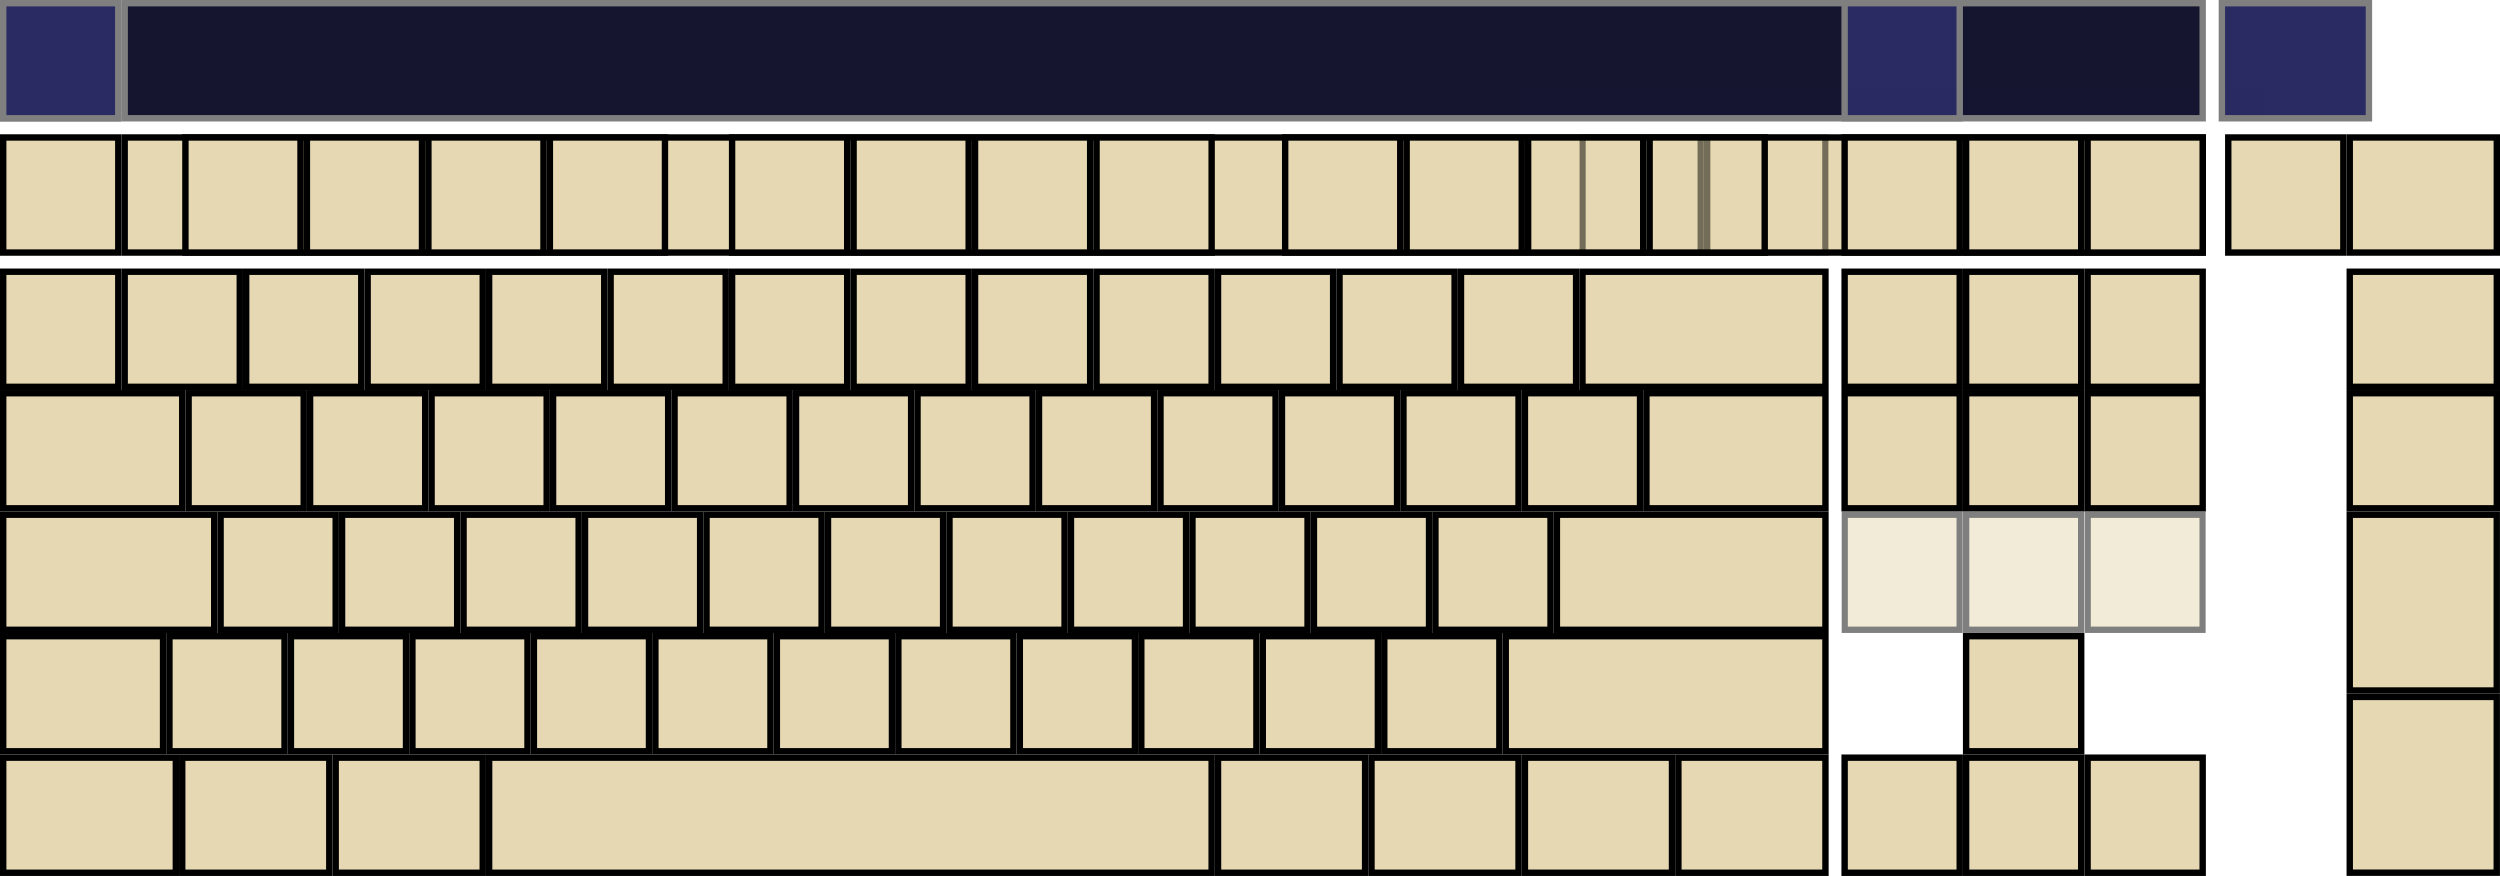
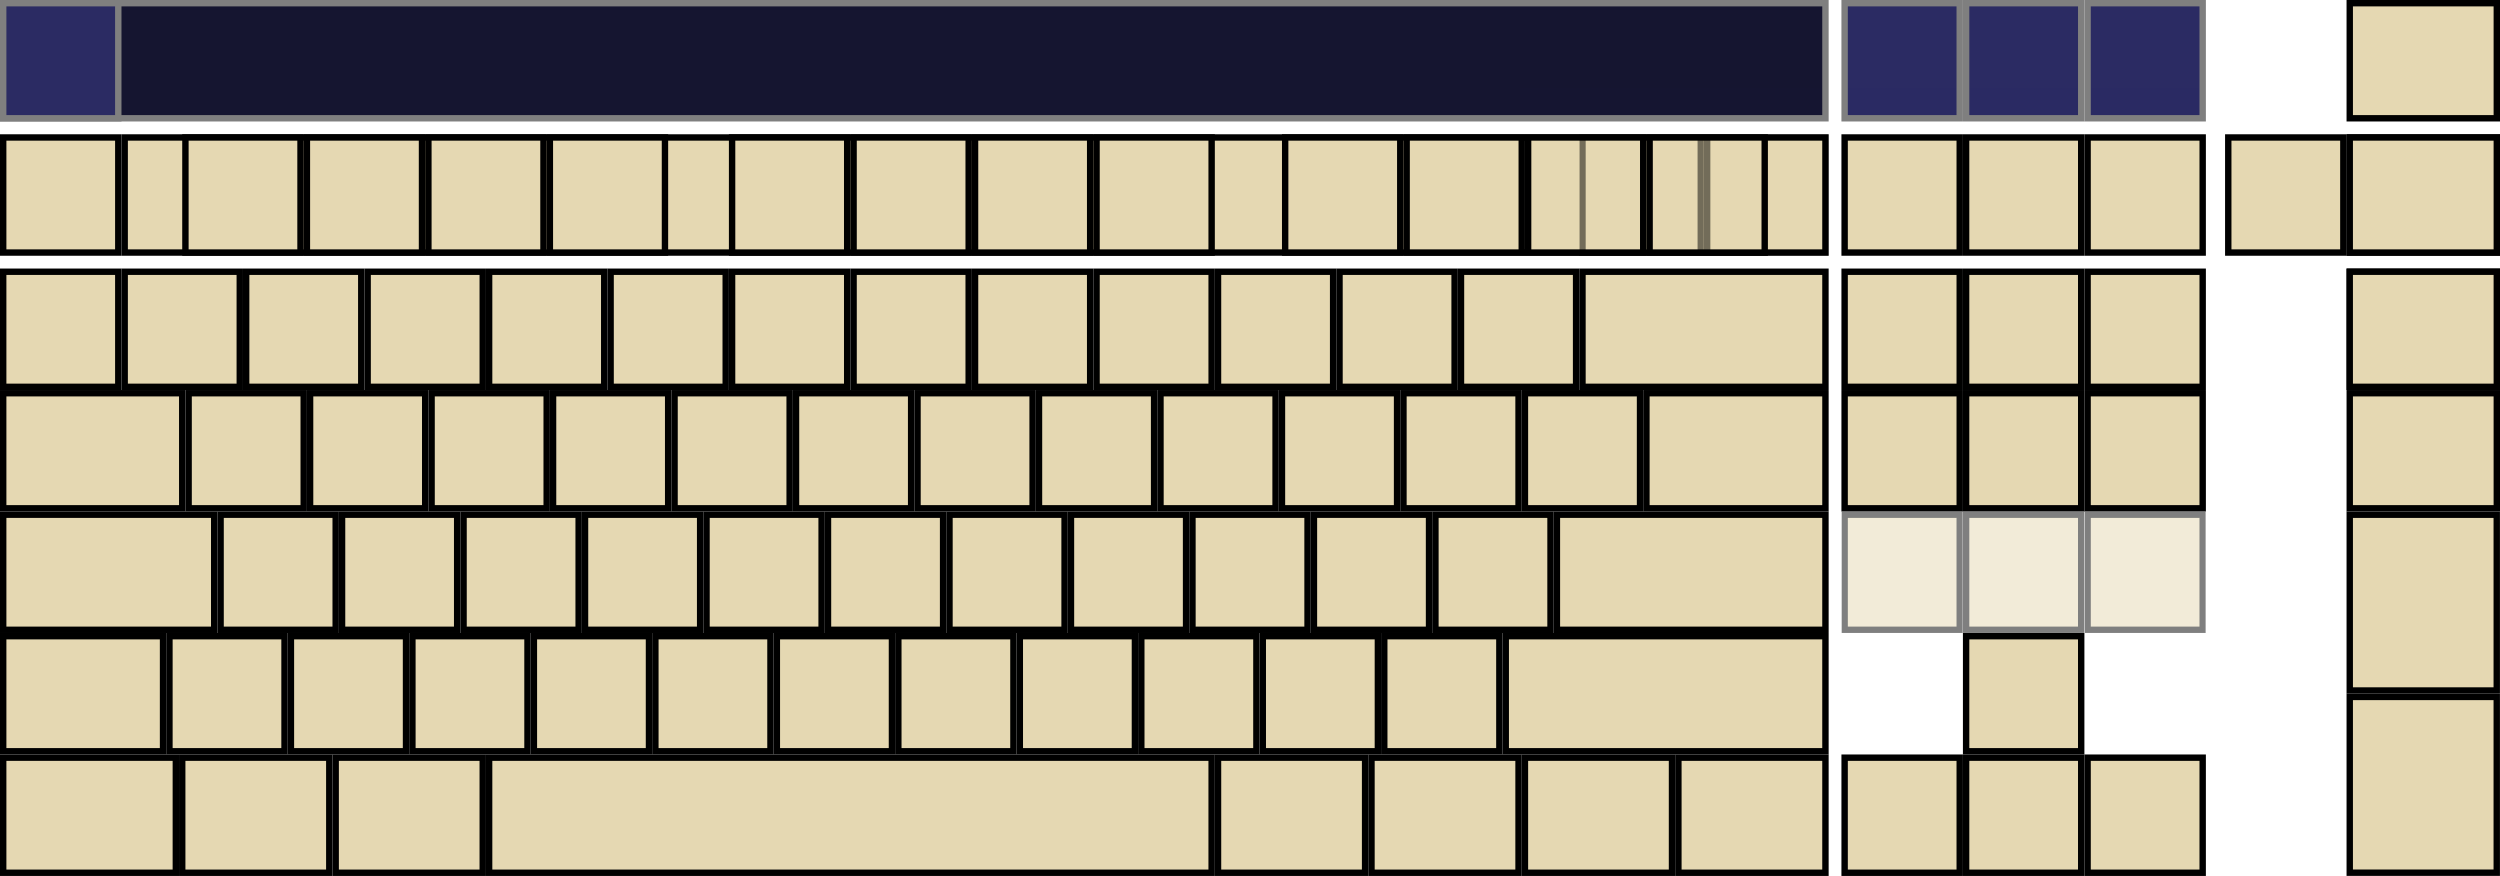
<svg xmlns="http://www.w3.org/2000/svg" id="full-alpha" height="137" width="391" version="1.0" enable-background="new">
  <defs id="defs4958">
    <filter id="filter3145">
      <feBlend id="feBlend3147" in2="BackgroundImage" mode="darken" />
    </filter>
  </defs>
-   <rect id="inputline" style="stroke:#000;fill:#e5d8b2" height="18" width="325.0" y="21.5" x="19.5" />
-   <rect id="punctuation" height="18" width="18" stroke="#7f7f7f" y=".5" x=".5" fill="#2b2b63" />
+   <rect id="wordlistbg" height="18" width="285" stroke="#7f7f7f" y=".5" x=".5" fill="#151530" />
+   <rect id="punctuation" height="18" width="18" stroke="#7f7f7f" y=".5" x="288.5" fill="#2b2b63" />
  <rect id="stealthmode" height="18" width="18" stroke="#7f7f7f" y=".5" x=".5" fill="#2b2b63" />
-   <rect id="wordlistbg" height="18" width="325" stroke="#7f7f7f" y=".5" x="19.5" fill="#151530" />
-   <rect id="learnmode" height="18" width="18" stroke="#7f7f7f" y=".5" x="288.5" fill="#2b2b63" />
-   <rect id="dictionaries" height="18" width="23" stroke="#7f7f7f" y=".5" x="347.5" fill="#2b2b63" />
+   <rect id="learnmode" height="18" width="18" stroke="#7f7f7f" y=".5" x="307.5" fill="#2b2b63" />
+   <rect id="dictionaries" height="18" width="18" stroke="#7f7f7f" y=".5" x="326.5" fill="#2b2b63" />
+   <rect id="inputline" style="stroke:#000;fill:#e5d8b2" height="18" width="266.0" y="21.5" x="19.5" />
  <rect id="RALT" height="18" width="23" stroke="#000" y="118.5" x="190.5" fill="#e5d8b2" />
  <rect id="AB01" height="18" width="18" stroke="#000" y="99.5" x="45.5" fill="#e5d8b2" />
  <rect id="AE02" height="18" width="18" stroke="#000" y="42.5" x="38.5" fill="#e5d8b2" />
  <rect id="AE03" height="18" width="18" stroke="#000" y="42.5" x="57.5" fill="#e5d8b2" />
  <rect id="AD09" height="18" width="18" stroke="#000" y="61.5" x="181.5" fill="#e5d8b2" />
  <rect id="AE01" height="18" width="18" stroke="#000" y="42.5" x="19.5" fill="#e5d8b2" />
  <rect id="AE06" height="18" width="18" stroke="#000" y="42.5" x="114.5" fill="#e5d8b2" />
  <rect id="AE07" height="18" width="18" stroke="#000" y="42.5" x="133.5" fill="#e5d8b2" />
  <rect id="AE04" height="18" width="18" stroke="#000" y="42.5" x="76.5" fill="#e5d8b2" />
  <rect id="AE05" height="18" width="18" stroke="#000" y="42.5" x="95.5" fill="#e5d8b2" />
  <rect id="AD03" height="18" width="18" stroke="#000" y="61.5" x="67.5" fill="#e5d8b2" />
  <rect id="AD02" height="18" width="18" stroke="#000" y="61.5" x="48.5" fill="#e5d8b2" />
  <rect id="AD01" height="18" width="18" stroke="#000" y="61.5" x="29.5" fill="#e5d8b2" />
  <rect id="AE09" height="18" width="18" stroke="#000" y="42.5" x="171.5" fill="#e5d8b2" />
  <rect id="AD07" height="18" width="18" stroke="#000" y="61.5" x="143.5" fill="#e5d8b2" />
  <rect id="AD06" height="18" width="18" stroke="#000" y="61.5" x="124.5" fill="#e5d8b2" />
  <rect id="AD05" height="18" width="18" stroke="#000" y="61.5" x="105.5" fill="#e5d8b2" />
  <rect id="AD04" height="18" width="18" stroke="#000" y="61.5" x="86.5" fill="#e5d8b2" />
  <rect id="AB10" height="18" width="18" stroke="#000" y="99.5" x="216.5" fill="#e5d8b2" />
  <rect id="AC11" height="18" width="18" stroke="#000" y="80.5" x="224.5" fill="#e5d8b2" />
  <rect id="AC10" height="18" width="18" stroke="#000" y="80.5" x="205.5" fill="#e5d8b2" />
  <rect id="RCTL" height="18" width="23" stroke="#000" y="118.5" x="262.5" fill="#e5d8b2" />
  <rect id="LCTL" height="18" width="27" stroke="#000" y="118.5" x=".5" fill="#e5d8b2" />
  <rect id="TAB" height="18" width="28" stroke="#000" y="61.5" x=".5" fill="#e5d8b2" />
  <rect id="LALT" height="18" width="23" stroke="#000" y="118.5" x="52.5" fill="#e5d8b2" />
  <rect id="TLDE" height="18" width="18" stroke="#000" y="42.5" x=".5" fill="#e5d8b2" />
  <rect id="LSGT" height="18" width="18" stroke="#000" y="99.5" x="26.5" fill="#e5d8b2" />
  <rect id="LFSH" height="18" width="25" stroke="#000" y="99.5" x=".5" fill="#e5d8b2" />
  <rect id="BKSP" height="18" width="38" stroke="#000" y="42.5" x="247.5" fill="#e5d8b2" />
  <rect id="CAPS" height="18" width="33" stroke="#000" y="80.5" x=".5" fill="#e5d8b2" />
  <rect id="BKSL" height="18" width="28" stroke="#000" y="61.5" x="257.5" fill="#e5d8b2" />
  <rect id="RTRN" height="18" width="42" stroke="#000" y="80.5" x="243.5" fill="#e5d8b2" />
  <rect id="MENU" height="18" width="23" stroke="#000" y="118.5" x="238.5" fill="#e5d8b2" />
  <rect id="AD10" height="18" width="18" stroke="#000" y="61.5" x="200.5" fill="#e5d8b2" />
  <rect id="AD11" height="18" width="18" stroke="#000" y="61.5" x="219.5" fill="#e5d8b2" />
  <rect id="AD12" height="18" width="18" stroke="#000" y="61.5" x="238.5" fill="#e5d8b2" />
  <rect id="AB08" height="18" width="18" stroke="#000" y="99.5" x="178.5" fill="#e5d8b2" />
  <rect id="AE11" height="18" width="18" stroke="#000" y="42.5" x="209.5" fill="#e5d8b2" />
  <rect id="AE10" height="18" width="18" stroke="#000" y="42.5" x="190.5" fill="#e5d8b2" />
  <rect id="AE12" height="18" width="18" stroke="#000" y="42.5" x="228.5" fill="#e5d8b2" />
  <rect id="AC04" height="18" width="18" stroke="#000" y="80.5" x="91.5" fill="#e5d8b2" />
  <rect id="AC05" height="18" width="18" stroke="#000" y="80.5" x="110.5" fill="#e5d8b2" />
  <rect id="AC06" height="18" width="18" stroke="#000" y="80.5" x="129.5" fill="#e5d8b2" />
  <rect id="AC07" height="18" width="18" stroke="#000" y="80.5" x="148.5" fill="#e5d8b2" />
  <rect id="AB09" height="18" width="18" stroke="#000" y="99.5" x="197.5" fill="#e5d8b2" />
  <rect id="AC01" height="18" width="18" stroke="#000" y="80.5" x="34.5" fill="#e5d8b2" />
  <rect id="AC02" height="18" width="18" stroke="#000" y="80.5" x="53.5" fill="#e5d8b2" />
  <rect id="AC03" height="18" width="18" stroke="#000" y="80.5" x="72.5" fill="#e5d8b2" />
  <rect id="AB05" height="18" width="18" stroke="#000" y="99.5" x="121.5" fill="#e5d8b2" />
  <rect id="AB04" height="18" width="18" stroke="#000" y="99.5" x="102.5" fill="#e5d8b2" />
  <rect id="AE08" height="18" width="18" stroke="#000" y="42.5" x="152.5" fill="#e5d8b2" />
  <rect id="AB06" height="18" width="18" stroke="#000" y="99.5" x="140.5" fill="#e5d8b2" />
  <rect id="AC08" height="18" width="18" stroke="#000" y="80.5" x="167.5" fill="#e5d8b2" />
  <rect id="AC09" height="18" width="18" stroke="#000" y="80.5" x="186.5" fill="#e5d8b2" />
  <rect id="AB03" height="18" width="18" stroke="#000" y="99.5" x="83.5" fill="#e5d8b2" />
  <rect id="AB02" height="18" width="18" stroke="#000" y="99.5" x="64.5" fill="#e5d8b2" />
  <rect id="AD08" height="18" width="18" stroke="#000" y="61.5" x="162.5" fill="#e5d8b2" />
  <rect id="RWIN" height="18" width="23" stroke="#000" y="118.5" x="214.5" fill="#e5d8b2" />
  <rect id="SPCE" height="18" width="113" stroke="#000" y="118.5" x="76.5" fill="#e5d8b2" />
  <rect id="RTSH" height="18" width="50" stroke="#000" y="99.5" x="235.5" fill="#e5d8b2" />
  <rect id="LWIN" height="18" width="23" stroke="#000" y="118.5" x="28.5" fill="#e5d8b2" />
  <rect id="AB07" height="18" width="18" stroke="#000" y="99.5" x="159.5" fill="#e5d8b2" />
  <rect id="INS" height="18" width="18" stroke="#000" y="42.5" x="288.5" fill="#e5d8b2" />
  <rect id="HOME" height="18" width="18" stroke="#000" y="42.5" x="307.5" fill="#e5d8b2" />
  <rect id="DELE" height="18" width="18" stroke="#000" y="61.5" x="288.5" fill="#e5d8b2" />
  <rect id="END" height="18" width="18" stroke="#000" y="61.5" x="307.5" fill="#e5d8b2" />
  <rect id="PGUP" height="18" width="18" stroke="#000" y="42.5" x="326.5" fill="#e5d8b2" />
  <rect id="PGDN" height="18" width="18" stroke="#000" y="61.5" x="326.5" fill="#e5d8b2" />
  <rect id="UP" height="18" width="18" stroke="#000" y="99.5" x="307.5" fill="#e5d8b2" />
  <rect id="DOWN" height="18" width="18" stroke="#000" y="118.5" x="307.5" fill="#e5d8b2" />
  <rect id="LEFT" height="18" width="18" stroke="#000" y="118.5" x="288.5" fill="#e5d8b2" />
  <rect id="RGHT" height="18" width="18" stroke="#000" y="118.5" x="326.5" fill="#e5d8b2" />
  <rect id="F10" style="stroke:#000;fill:#e5d8b2" height="18" width="18" y="21.5" x="220" />
  <rect id="F3" style="stroke:#000;fill:#e5d8b2" height="18" width="18" y="21.5" x="67" />
  <rect id="F2" style="stroke:#000;fill:#e5d8b2" height="18" width="18" y="21.5" x="48" />
  <rect id="ESC" height="18" width="18" stroke="#000" y="21.5" x=".5" fill="#e5d8b2" />
  <rect id="F12" style="stroke:#000;fill:#e5d8b2" height="18" width="18" y="21.5" x="258" />
  <rect id="F11" style="stroke:#000;fill:#e5d8b2" height="18" width="18" y="21.5" x="239" />
  <rect id="F9" style="stroke:#000;fill:#e5d8b2" height="18" width="18" y="21.5" x="201" />
  <rect id="F6" style="stroke:#000;fill:#e5d8b2" height="18" width="18" y="21.5" x="133.5" />
  <rect id="F7" style="stroke:#000;fill:#e5d8b2" height="18" width="18" y="21.5" x="152.5" />
  <rect id="F1" style="stroke:#000;fill:#e5d8b2" height="18" width="18" y="21.5" x="29" />
  <rect id="F4" style="stroke:#000;fill:#e5d8b2" height="18" width="18" y="21.5" x="86" />
  <rect id="F8" style="stroke:#000;fill:#e5d8b2" height="18" width="18" y="21.5" x="171.5" />
  <rect id="F5" style="stroke:#000;fill:#e5d8b2" height="18" width="18" y="21.5" x="114.5" />
  <rect id="Prnt" height="18" width="18" stroke="#000" y="21.5" x="288.5" fill="#e5d8b2" />
  <rect id="Scroll" height="18" width="18" stroke="#000" y="21.5" x="307.5" fill="#e5d8b2" />
  <rect id="Pause" height="18" width="18" stroke="#000" y="21.5" x="326.5" fill="#e5d8b2" />
+   <rect id="hide.wp" height="18" width="23" stroke="#000" y="0.5" x="367.5" fill="#e5d8b2" />
  <rect id="hide" height="18" width="23" stroke="#000" y="21.5" x="367.5" fill="#e5d8b2" />
+   <rect id="move.wp" height="18" width="23" stroke="#000" y="21.5" x="367.5" fill="#e5d8b2" />
  <rect id="move" height="18" width="23" stroke="#000" y="42.5" x="367.5" fill="#e5d8b2" />
+   <rect id="showclick.wp" height="18" width="23" stroke="#000" y="42.5" x="367.5" fill="#e5d8b2" />
  <rect id="showclick" height="18" width="23" stroke="#000" y="61.5" x="367.5" fill="#e5d8b2" />
  <rect id="layer0" style="stroke-width:1" height="27.491" width="22.991" stroke="#000" y="80.504" x="367.5" stroke-width="1.009" fill="#e5d8b2" />
  <rect id="layer1" style="stroke-width:1" height="27.491" width="22.991" stroke="#000" y="109" x="367.5" stroke-width="1.009" fill="#e5d8b2" />
  <g id="layer2" style="opacity:.5;filter:url(#filter3145)">
    <rect id="middleclick" style="stroke:#000;fill:#e5d8b2" height="18" width="18.5" y="21.5" x="247.5" />
    <rect id="secondaryclick" style="stroke:#000;fill:#e5d8b2" height="18" width="18.5" y="21.5" x="267" />
    <rect id="doubleclick" style="stroke:#000;fill:#e5d8b2" height="18" width="18" y="80.5" x="288.5" />
    <rect id="dragclick" style="stroke:#000;fill:#e5d8b2" height="18" width="18" y="80.5" x="307.5" />
    <rect id="hoverclick" style="stroke:#000;fill:#e5d8b2" height="18" width="18" y="80.5" x="326.5" />
  </g>
  <rect id="filler0" style="stroke:#000;fill:#e5d8b2" height="18" width="18" y="21.5" x="348.5" />
</svg>
